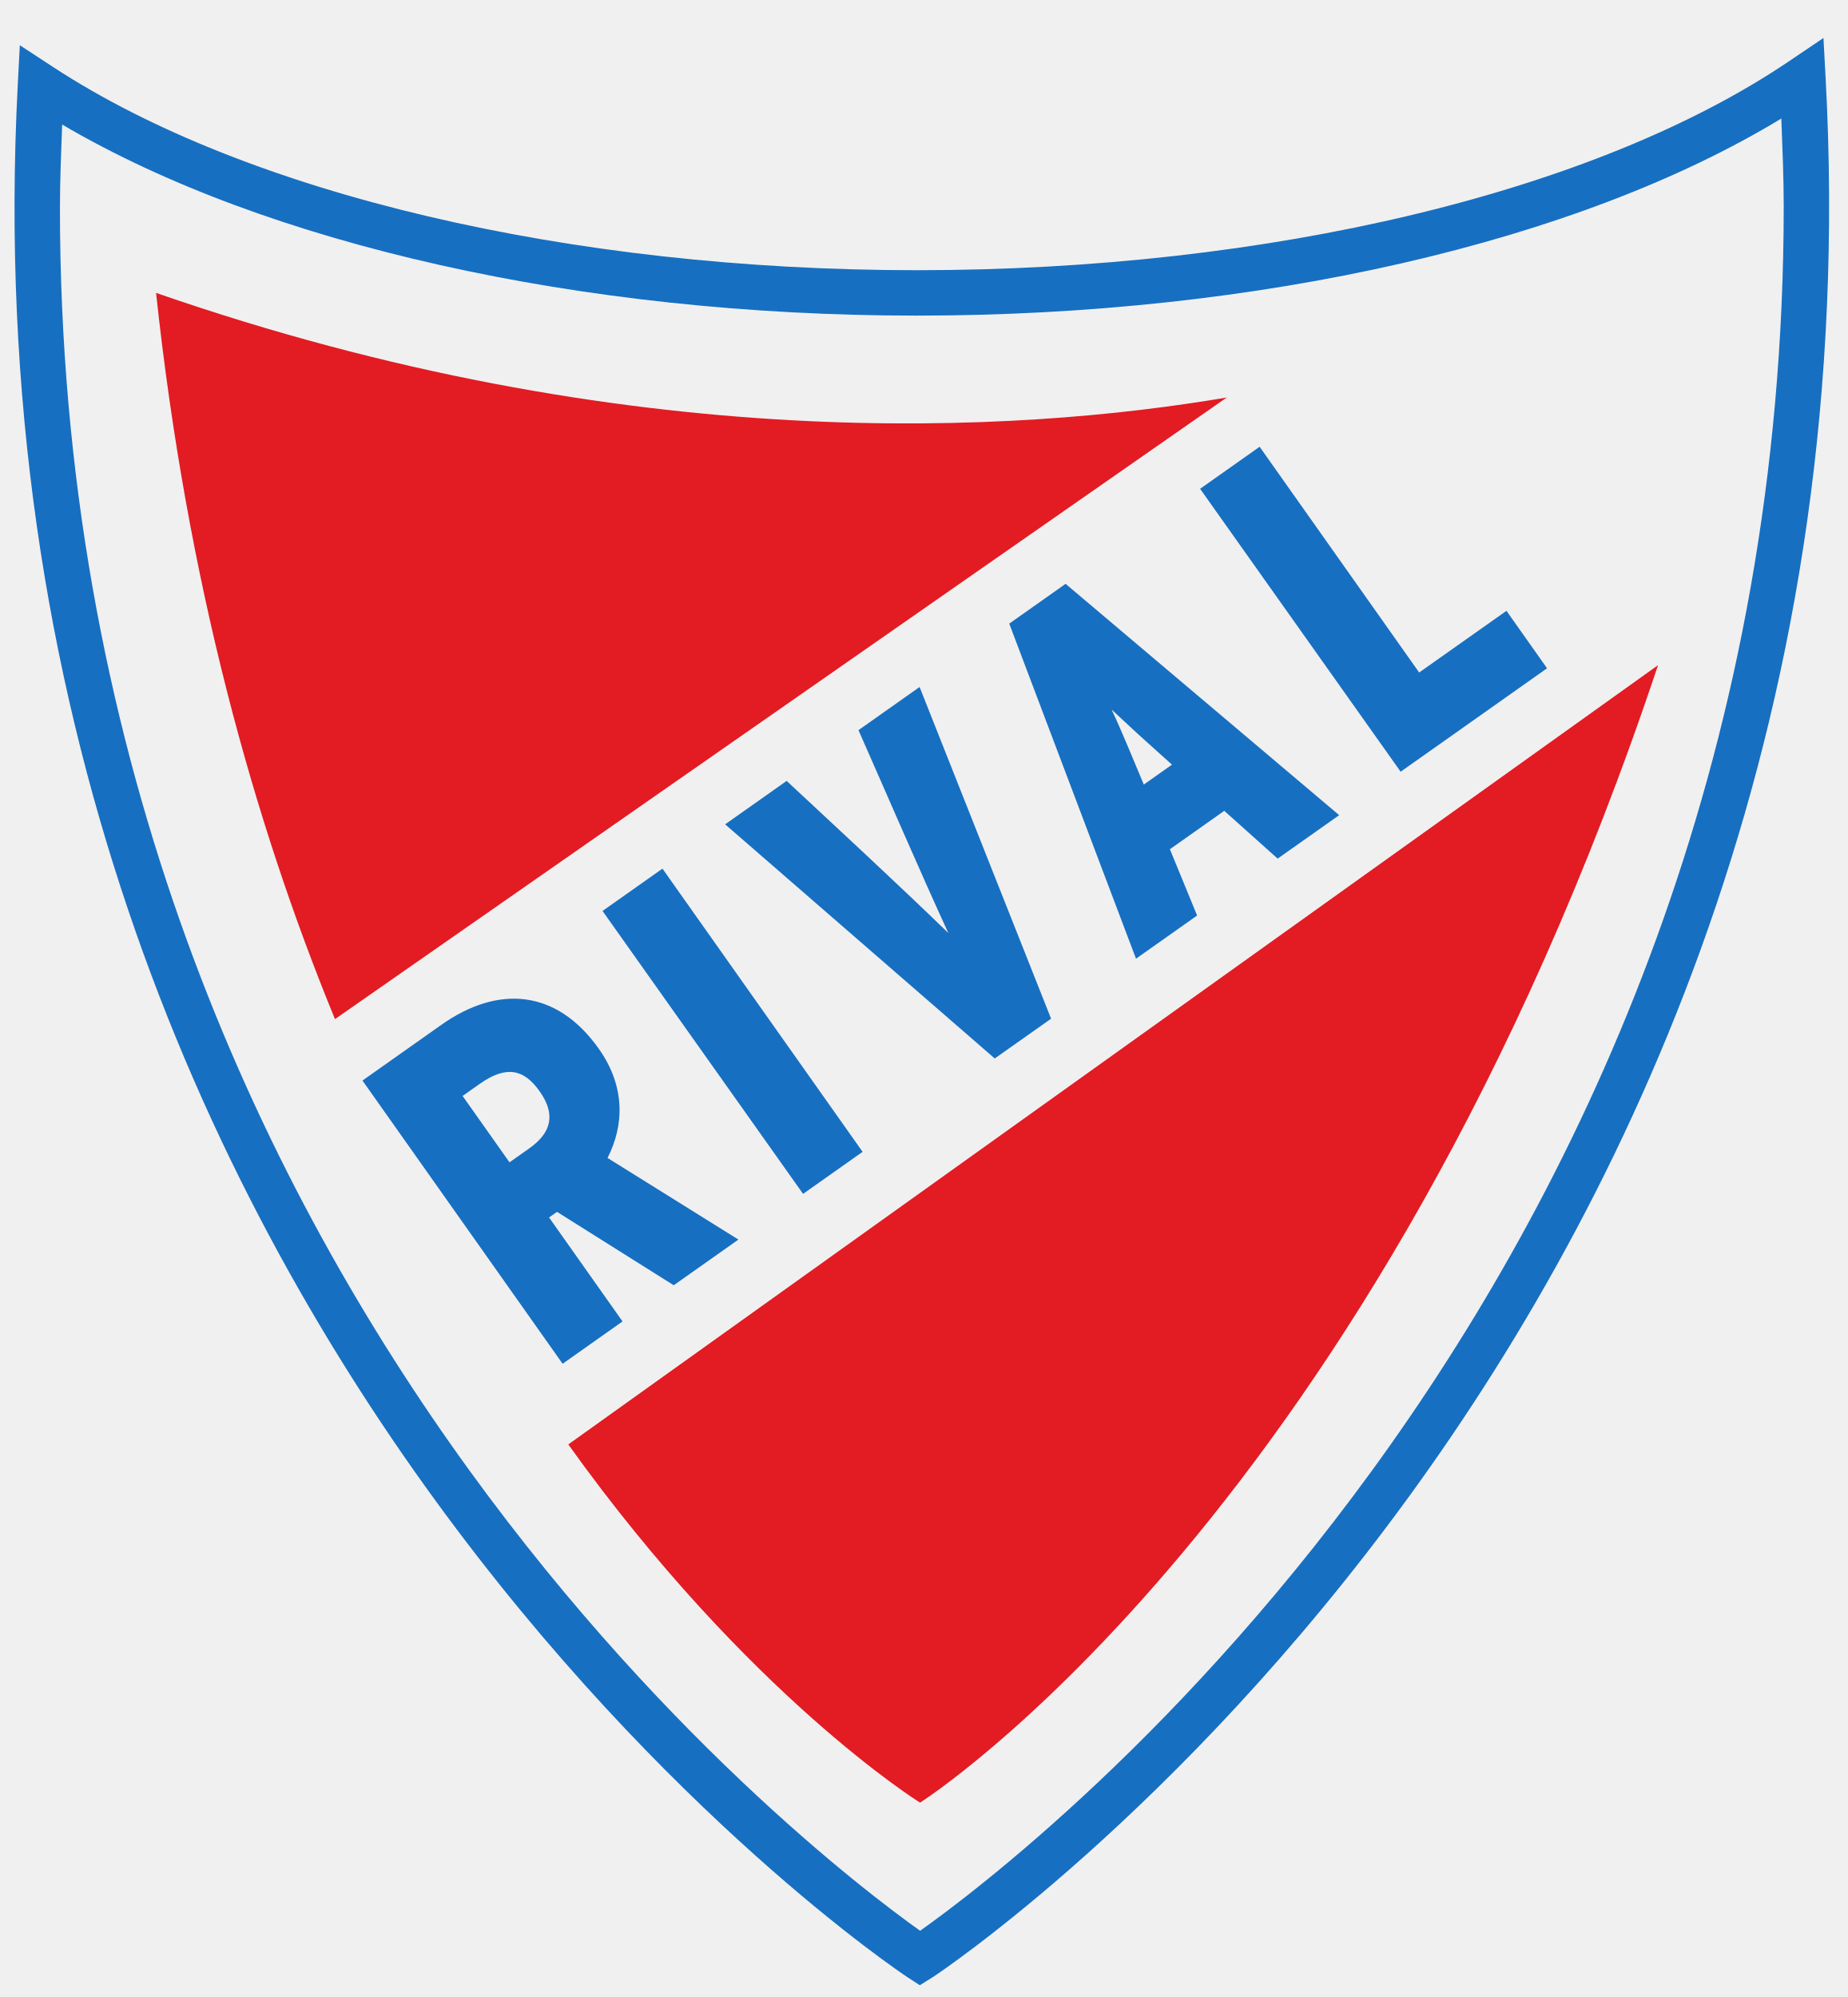
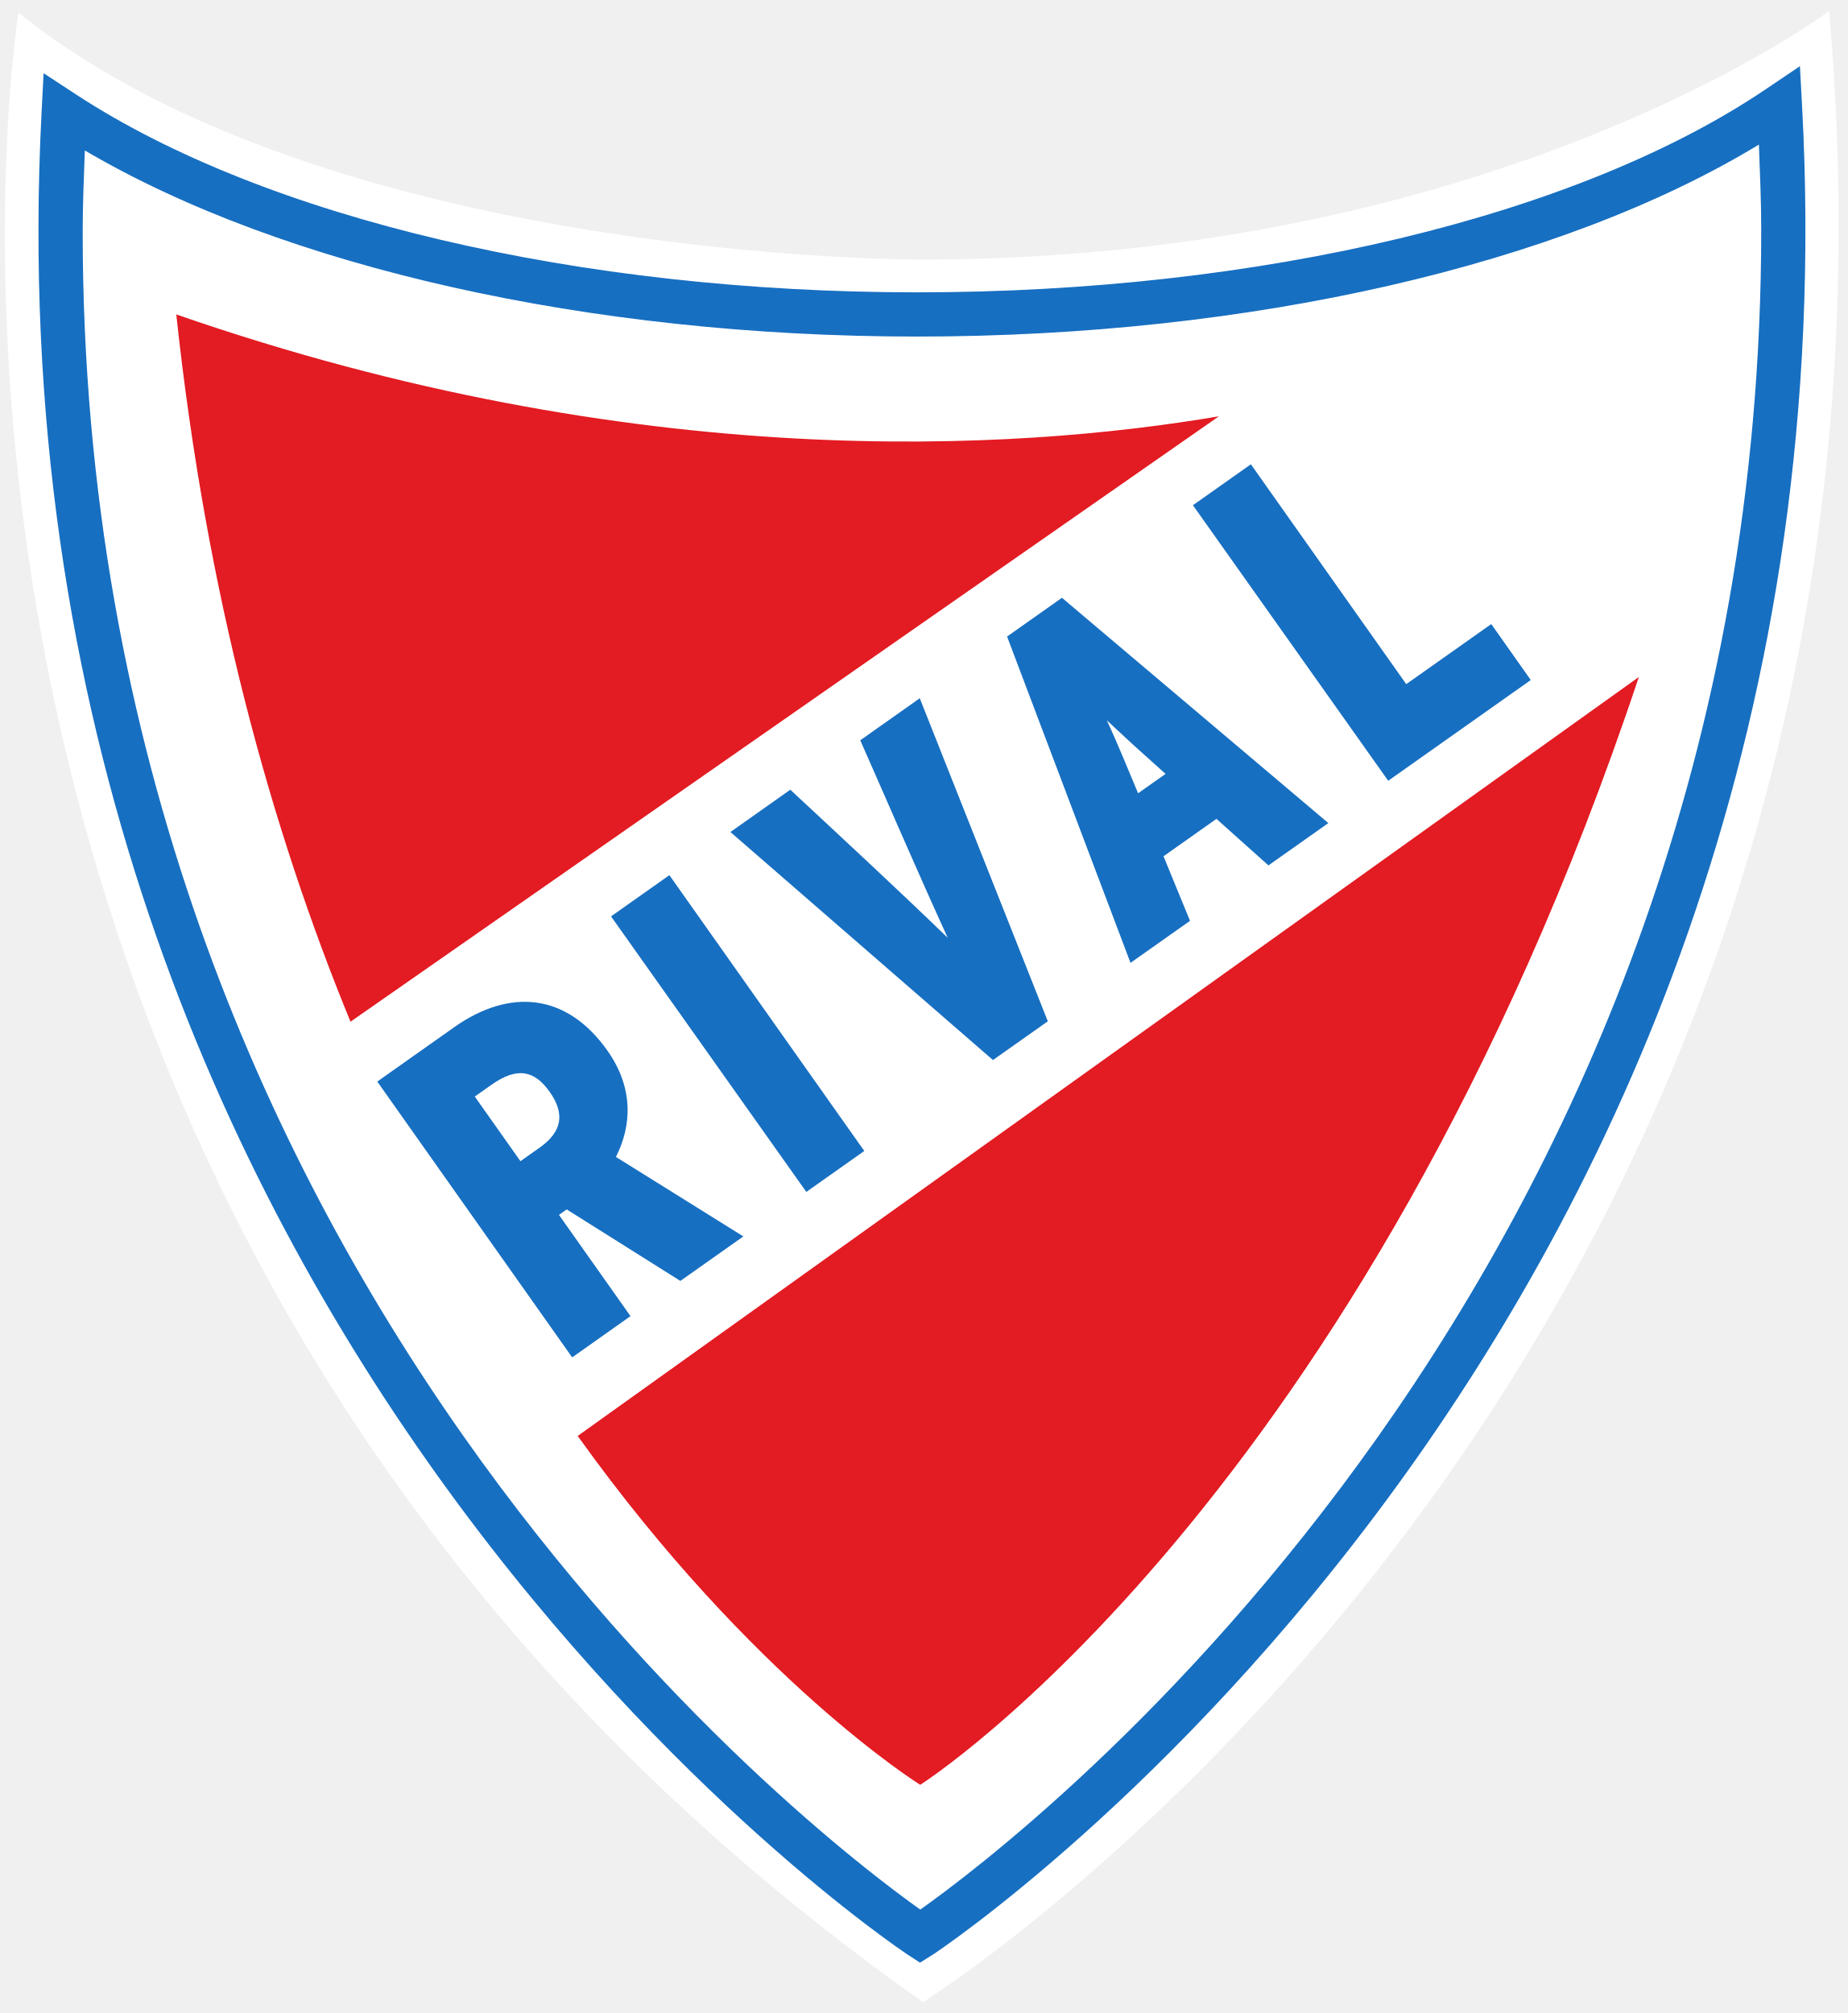
- <svg xmlns="http://www.w3.org/2000/svg" width="370" height="400" viewBox="0 0 370 400" version="1.1">
-   <g transform="matrix(1,0,0,-1,-95,650)" id="g1">
+ <svg xmlns="http://www.w3.org/2000/svg" width="380" height="414" viewBox="0 0 380 414" version="1.1">
+   <g transform="matrix(1,0,0,-1,-90,656)" id="g1">
+     <g transform="translate(451.7412,626.4844)" id="gb1">
+       <path id="bpath1" style="fill:#ffffff;fill-opacity:1;fill-rule:nonzero;stroke:none" d="m 0,0 c 0.226,-5.891 0.481,-11.801 0.481,-17.549 0,-215.655 -152.453,-330.943 -172.937,-345.446 -21.029,14.938 -172.264,129.964 -172.264,345.021 0,5.495 0.238,11.144 0.44,16.768 40.763,-23.978 103.759,-38.273 171.147,-38.273 68.688,0 132.445,14.748 173.133,39.479" />
+     </g>
+     <g transform="translate(279.8223,244.2461)" id="gb2">
+       <path id="bpath2" style="fill:#ffffff;fill-opacity:1;fill-rule:nonzero;stroke:none" d="m 0,0 c 0,0 210.678,131.413 186.346,409.47 0,0 -68.053,-51.101 -186.788,-51.101 0,0 -122.012,-0.442 -185.579,50.777 0,0 -40.455,-249.582 186.021,-409.146" />
+     </g>
    <g transform="translate(451.7266,626.2617)" id="g2">
      <path id="path1" style="fill:#176fc1;fill-opacity:1;fill-rule:nonzero;stroke:none" d="m 0,0 c 0.221,-5.891 0.48,-11.801 0.48,-17.549 0,-215.656 -152.453,-330.944 -172.942,-345.445 -21.027,14.936 -172.26,129.963 -172.26,345.02 0,5.495 0.239,11.144 0.441,16.769 40.764,-23.979 103.759,-38.274 171.147,-38.274 C -104.45,-39.479 -40.692,-24.731 0,0 m 1.438,11.404 c -38.751,-26.165 -104.009,-41.788 -174.572,-41.788 -69.415,0 -134.089,15.225 -173.001,40.727 l -6.623,4.339 -0.411,-7.907 C -366.251,-244.65 -176.917,-371.048 -175,-372.296 l 2.481,-1.614 2.768,1.741 c 1.92,1.251 192.25,128.194 178.623,380.283 l -0.434,8.015 z" />
    </g>
    <g transform="translate(126.2544,591.332)" id="g3">
      <path id="path2" style="fill:#e31b22;fill-opacity:1;fill-rule:nonzero;stroke:none" d="M 0,0 C 6.183,-57.692 19.523,-105.774 35.828,-145.458 L 214.417,-20.953 C 172.344,-28.094 94.7,-32.895 0,0" />
    </g>
    <g transform="translate(208.8071,360.6787)" id="g4">
      <path id="path3" style="fill:#e31b22;fill-opacity:1;fill-rule:nonzero;stroke:none" d="m 0,0 c 36.083,-50.421 70.443,-71.748 70.443,-71.748 0,0 90.938,57.54 147.787,227.835 z" />
    </g>
    <g transform="translate(187.6392,430.479)" id="g5">
      <path id="path4" style="fill:#176fc1;fill-opacity:1;fill-rule:nonzero;stroke:none" d="m 0,0 9.394,-13.292 3.972,2.805 c 4.528,3.202 5.267,6.884 2.058,11.425 C 12.333,5.31 8.823,6.233 3.417,2.415 Z m 18.907,-23.213 -1.591,-1.124 14.713,-20.824 -11.998,-8.48 -40.082,56.725 15.813,11.174 c 11.284,7.974 23.053,7.174 31.525,-4.82 5.38,-7.615 5.039,-15.391 1.738,-21.853 l 26.209,-16.35 -12.953,-9.153 z" />
    </g>
    <g transform="translate(215.6631,467.5347)" id="g6">
      <path id="path5" style="fill:#176fc1;fill-opacity:1;fill-rule:nonzero;stroke:none" d="m 0,0 12,8.477 40.081,-56.724 -11.92,-8.421 z" />
    </g>
    <g transform="translate(294.207,437.9863)" id="g7">
      <path id="path6" style="fill:#176fc1;fill-opacity:1;fill-rule:nonzero;stroke:none" d="M 0,0 -53.992,46.898 -41.675,55.6 C -30.85,45.507 -19.891,35.394 -9.301,25.136 -15.44,38.54 -21.313,52.243 -27.29,65.763 L -15.051,74.41 11.282,7.971 Z" />
    </g>
    <g transform="translate(317.6182,507.8672)" id="g8">
      <path id="path7" style="fill:#176fc1;fill-opacity:1;fill-rule:nonzero;stroke:none" d="m 0,0 c 2.3,-4.938 4.303,-9.961 6.439,-15.012 l 5.642,3.985 -4.917,4.423 C 4.951,-4.647 2.392,-2.202 0,0 m 22.55,-20.277 -10.885,-7.692 5.449,-13.279 -12.236,-8.645 -25.385,67.112 11.284,7.971 54.786,-46.334 -12.319,-8.705 z" />
    </g>
    <g transform="translate(335.333,552.0933)" id="g9">
      <path id="path8" style="fill:#176fc1;fill-opacity:1;fill-rule:nonzero;stroke:none" d="M 0,0 11.918,8.422 43.87,-36.795 61.351,-24.442 69.481,-35.949 40.16,-56.667 Z" />
    </g>
  </g>
</svg>
